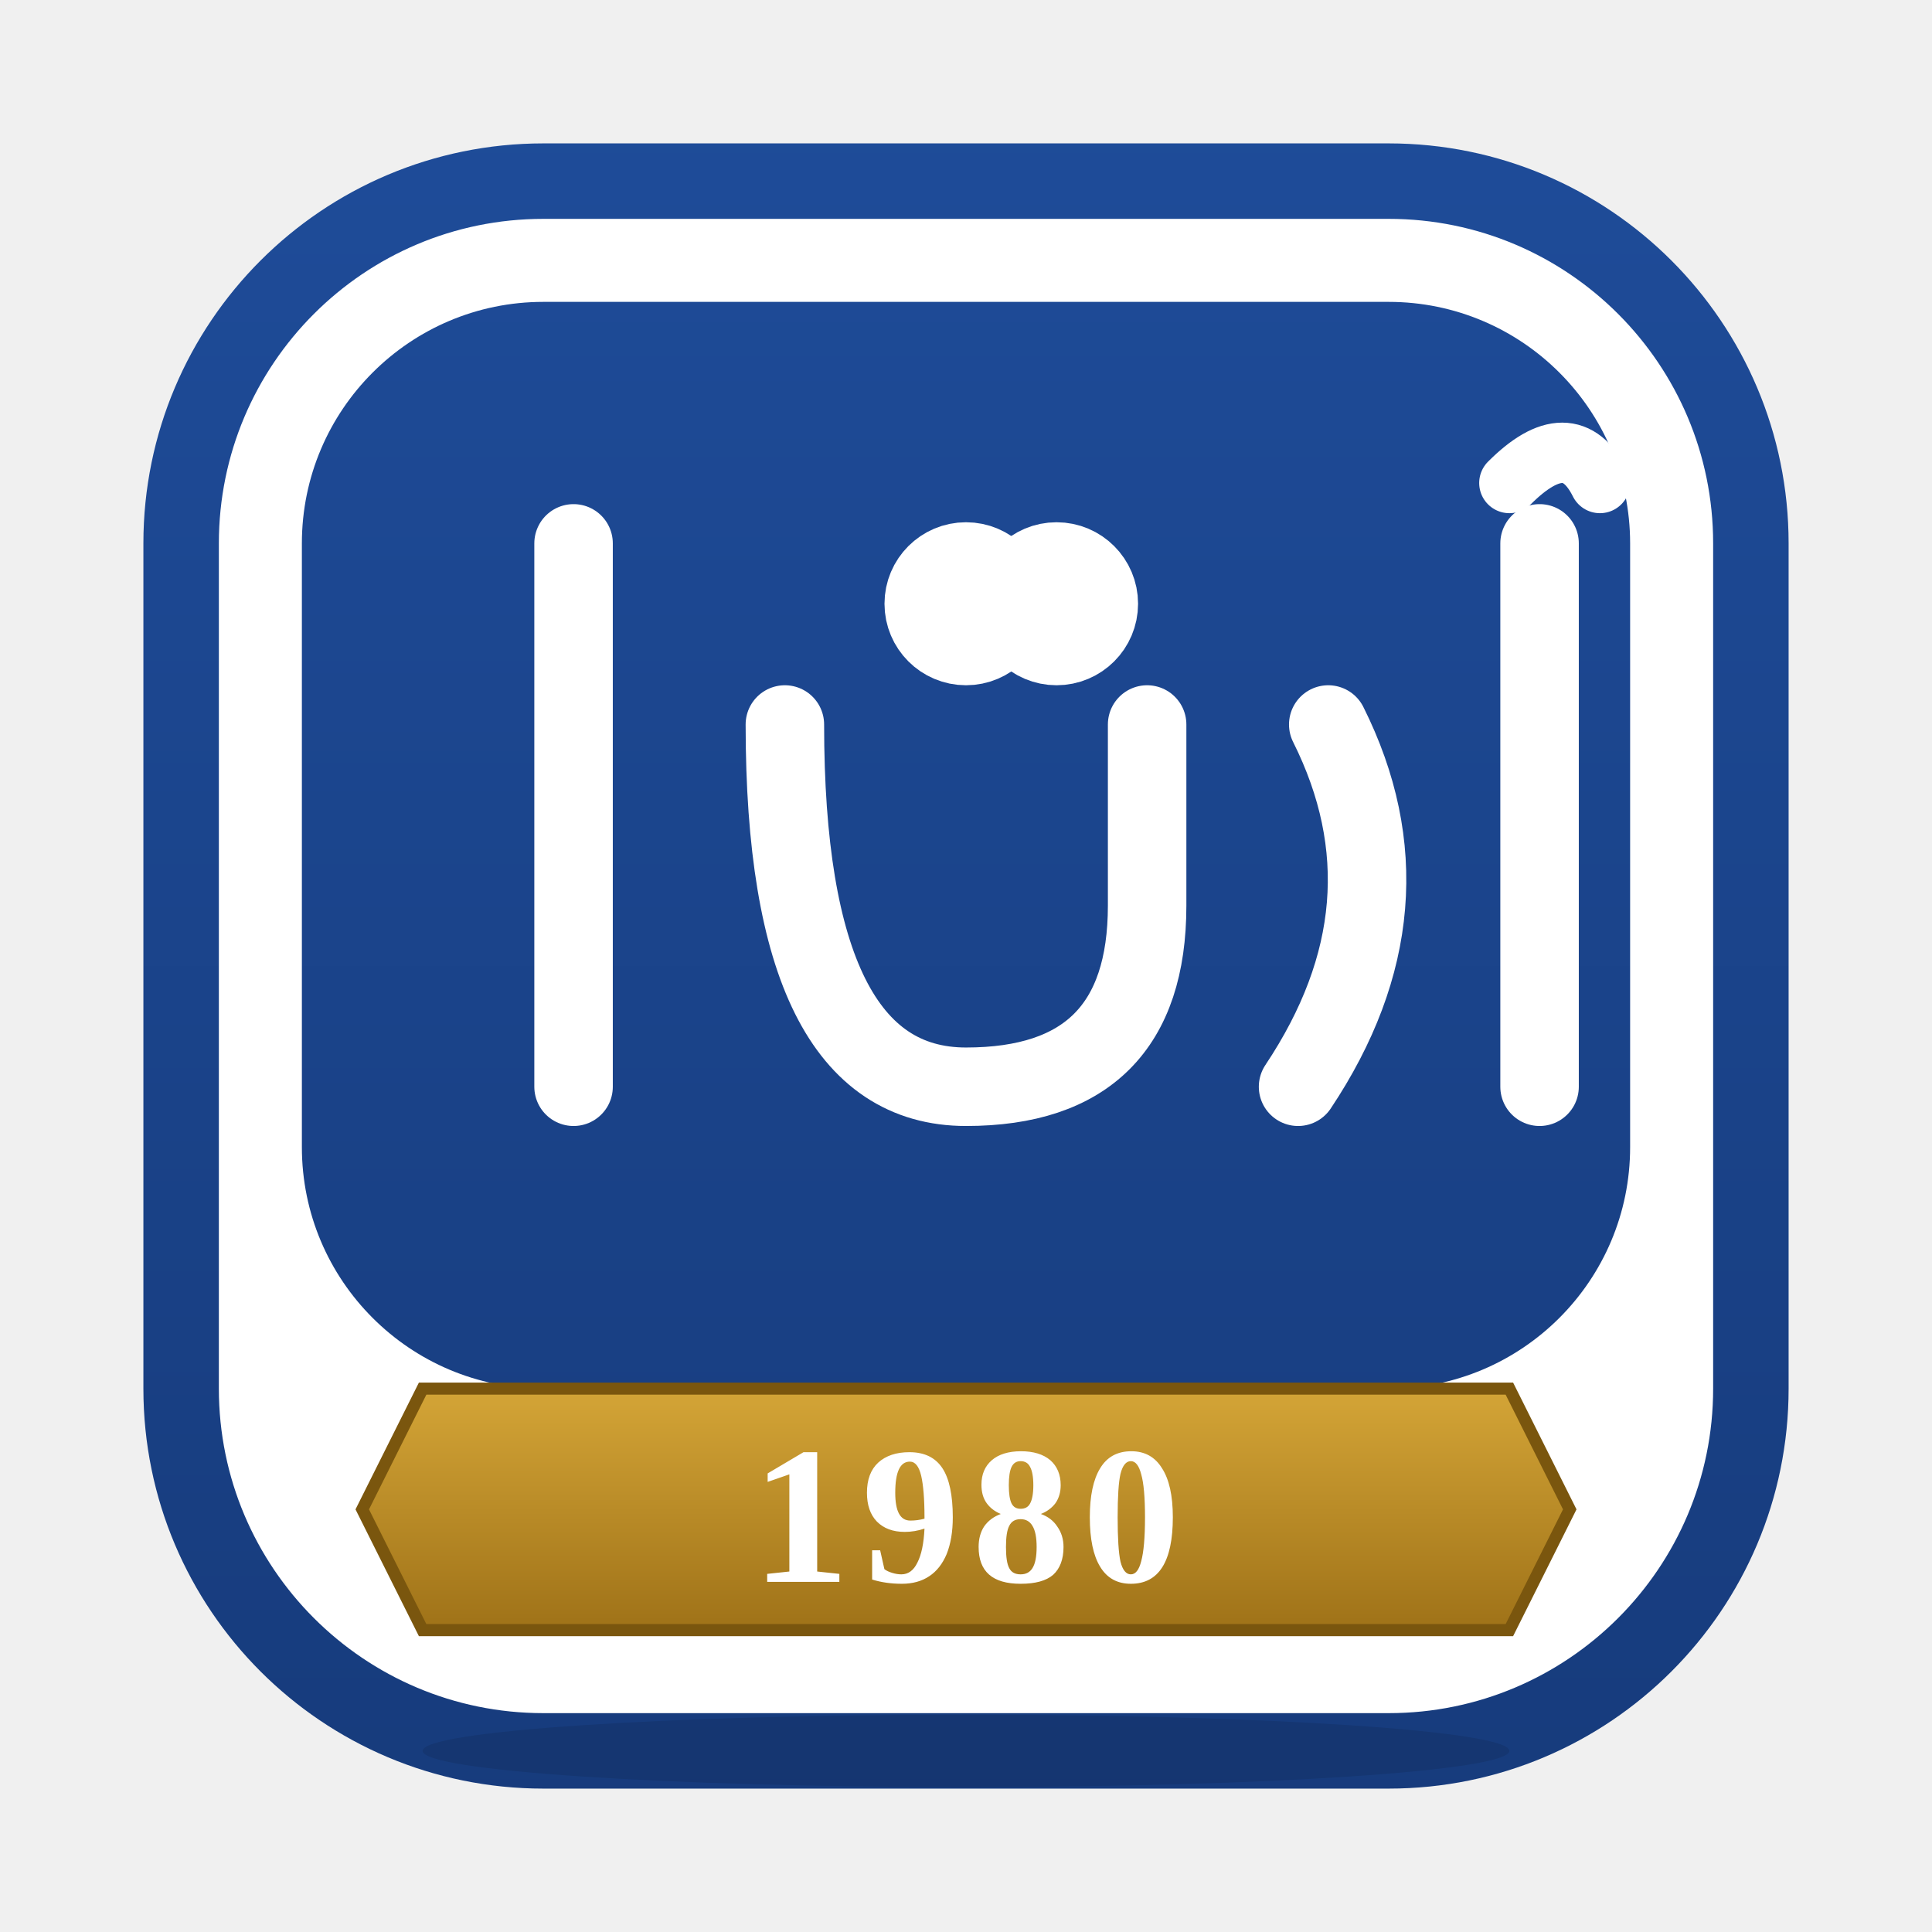
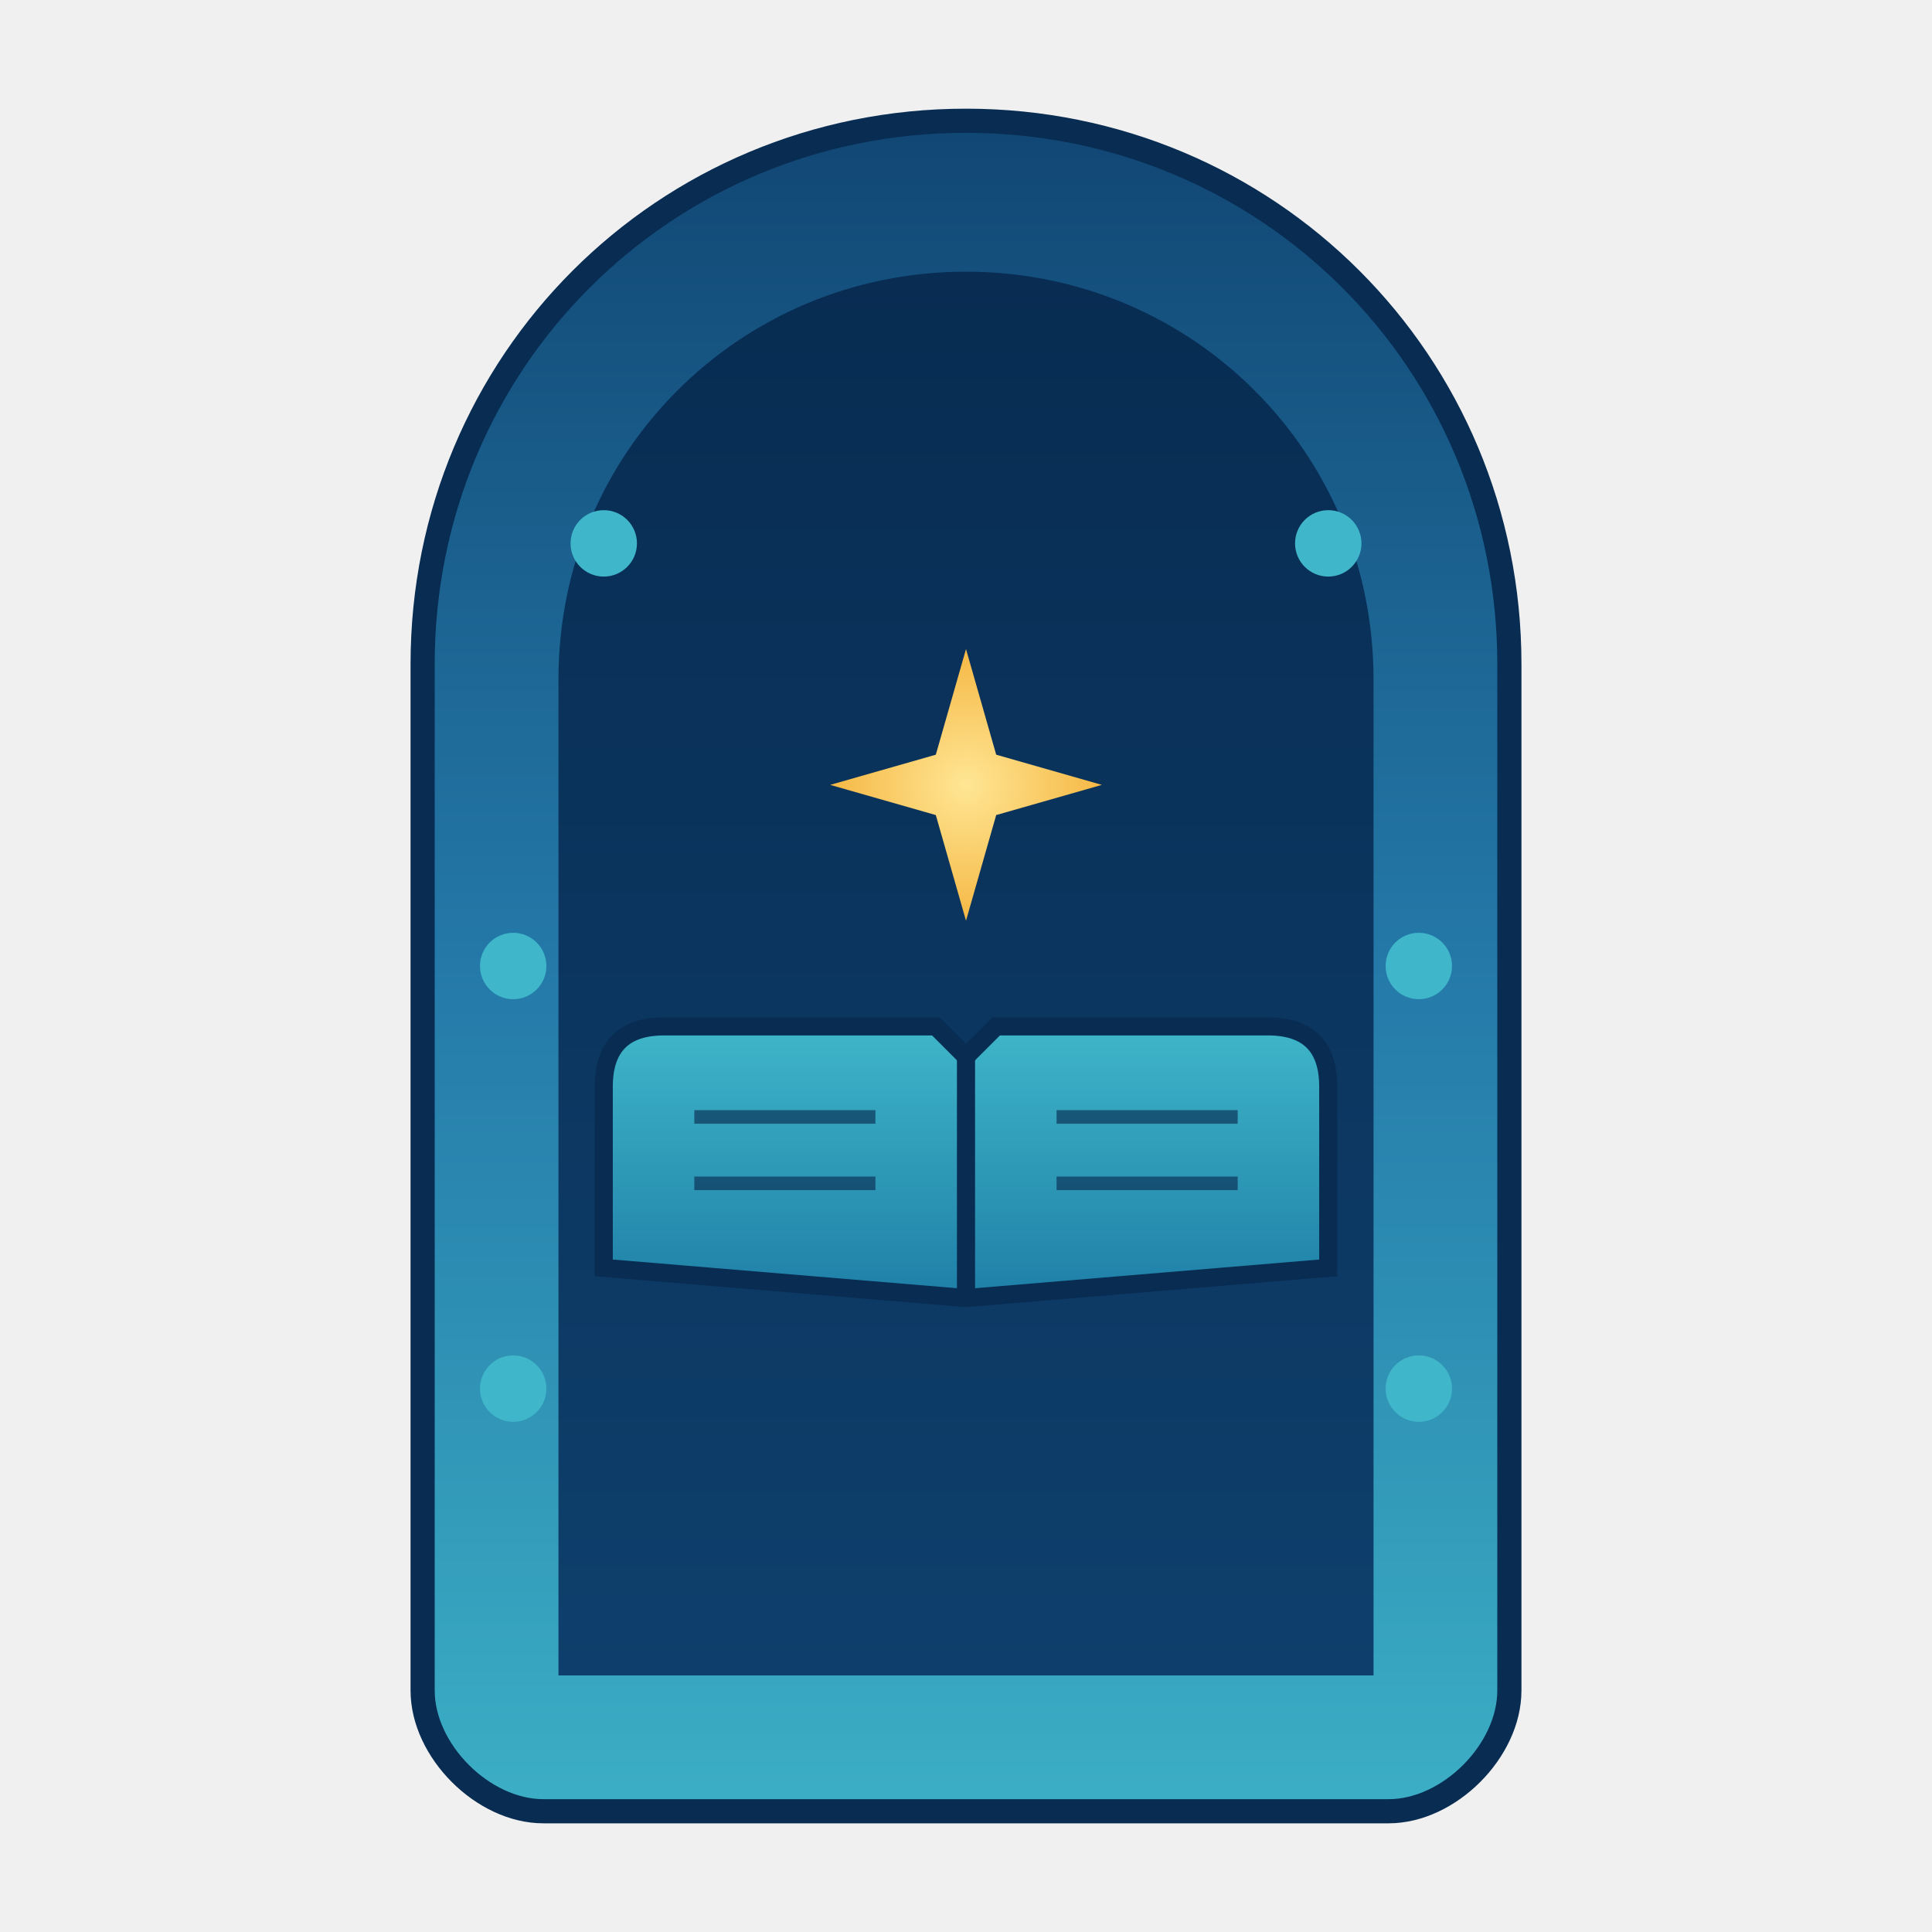
- <svg xmlns="http://www.w3.org/2000/svg" viewBox="0 0 64 64" width="64" height="64" role="img" aria-label="University of Zawia — جامعة الزاوية">
+ <svg xmlns="http://www.w3.org/2000/svg" viewBox="0 0 64 64" width="64" height="64" role="img" aria-label="منصة الزاوية للتعليم الذكي">
  <defs>
-     <linearGradient id="zu-blue" x1="0" y1="0" x2="0" y2="64" gradientUnits="userSpaceOnUse">
-       <stop offset="0" stop-color="#1F4D9B" />
-       <stop offset="1" stop-color="#163A7A" />
+     <linearGradient id="zu-arch" x1="0" y1="0" x2="0" y2="64" gradientUnits="userSpaceOnUse">
+       <stop offset="0" stop-color="#0E3F6C" />
+       <stop offset="0.5" stop-color="#2479A8" />
+       <stop offset="1" stop-color="#3FB6C9" />
    </linearGradient>
-     <linearGradient id="zu-gold-rib" x1="0" y1="0" x2="0" y2="1">
-       <stop offset="0" stop-color="#D4A537" />
-       <stop offset="1" stop-color="#9F7218" />
+     <linearGradient id="zu-arch-deep" x1="0" y1="0" x2="0" y2="1">
+       <stop offset="0" stop-color="#082C52" />
+       <stop offset="1" stop-color="#0E3F6C" />
    </linearGradient>
+     <linearGradient id="zu-book" x1="0" y1="0" x2="0" y2="1">
+       <stop offset="0" stop-color="#3FB6C9" />
+       <stop offset="1" stop-color="#1F7FA7" />
+     </linearGradient>
+     <radialGradient id="zu-sparkle" cx="0.5" cy="0.5" r="0.5">
+       <stop offset="0" stop-color="#FFE694" />
+       <stop offset="1" stop-color="#F5B845" />
+     </radialGradient>
  </defs>
-   <rect x="6" y="6" width="52" height="52" rx="12" fill="#FFFFFF" stroke="url(#zu-blue)" stroke-width="2.5" />
-   <rect x="10" y="10" width="44" height="36" rx="8" fill="url(#zu-blue)" />
-   <g fill="none" stroke="#FFFFFF" stroke-width="2.6" stroke-linecap="round" stroke-linejoin="round">
-     <path d="M19 18 L19 36" />
-     <path d="M26 24 Q26 36 32 36 Q38 36 38 30 L38 24" />
-     <circle cx="32" cy="20" r="1.4" fill="#FFFFFF" />
-     <circle cx="35" cy="20" r="1.4" fill="#FFFFFF" />
-     <path d="M44 24 Q47 30 43 36" />
-     <path d="M51 18 L51 36" />
-     <path d="M50 16 Q52 14 53 16" stroke-width="2" />
+   <path d="M32 4        C 22 4, 14 12, 14 22        L 14 56        C 14 58, 16 60, 18 60        L 46 60        C 48 60, 50 58, 50 56        L 50 22        C 50 12, 42 4, 32 4 Z" fill="url(#zu-arch)" stroke="#082C52" stroke-width="0.8" />
+   <path d="M32 9        C 24.5 9, 18.5 15, 18.5 22.5        L 18.5 55.5        L 45.5 55.5        L 45.5 22.5        C 45.5 15, 39.5 9, 32 9 Z" fill="url(#zu-arch-deep)" />
+   <g fill="#3FB6C9">
+     <circle cx="20" cy="18" r="1.1" />
+     <circle cx="44" cy="18" r="1.1" />
+     <circle cx="17" cy="32" r="1.1" />
+     <circle cx="47" cy="32" r="1.1" />
+     <circle cx="17" cy="46" r="1.1" />
+     <circle cx="47" cy="46" r="1.1" />
  </g>
-   <g>
-     <path d="M14 46 L50 46 L52 50 L50 54 L14 54 L12 50 Z" fill="url(#zu-gold-rib)" stroke="#7A560E" stroke-width="0.4" />
-     <text x="32" y="52.4" text-anchor="middle" font-family="Georgia, 'Times New Roman', serif" font-size="6.5" font-weight="700" fill="#FFFFFF" letter-spacing="0.4">1980</text>
+   <g transform="translate(32, 38)">
+     <path d="M-12 4 L-12 -2 Q-12 -4 -10 -4 L-1 -4 L0 -3 L1 -4 L10 -4 Q12 -4 12 -2 L12 4 L0 5 Z" fill="url(#zu-book)" stroke="#082C52" stroke-width="0.6" />
+     <line x1="0" y1="-3" x2="0" y2="5" stroke="#082C52" stroke-width="0.6" />
+     <line x1="-9" y1="-1" x2="-3" y2="-1" stroke="#082C52" stroke-width="0.45" opacity="0.65" />
+     <line x1="-9" y1="1.2" x2="-3" y2="1.2" stroke="#082C52" stroke-width="0.45" opacity="0.65" />
+     <line x1="3" y1="-1" x2="9" y2="-1" stroke="#082C52" stroke-width="0.45" opacity="0.65" />
+     <line x1="3" y1="1.2" x2="9" y2="1.2" stroke="#082C52" stroke-width="0.45" opacity="0.65" />
  </g>
-   <ellipse cx="32" cy="58" rx="18" ry="1.2" fill="#000000" opacity="0.10" />
+   <g transform="translate(32, 26)">
+     <path d="M0 -4.5 L1 -1 L4.5 0 L1 1 L0 4.5 L-1 1 L-4.5 0 L-1 -1 Z" fill="url(#zu-sparkle)" />
+   </g>
</svg>
